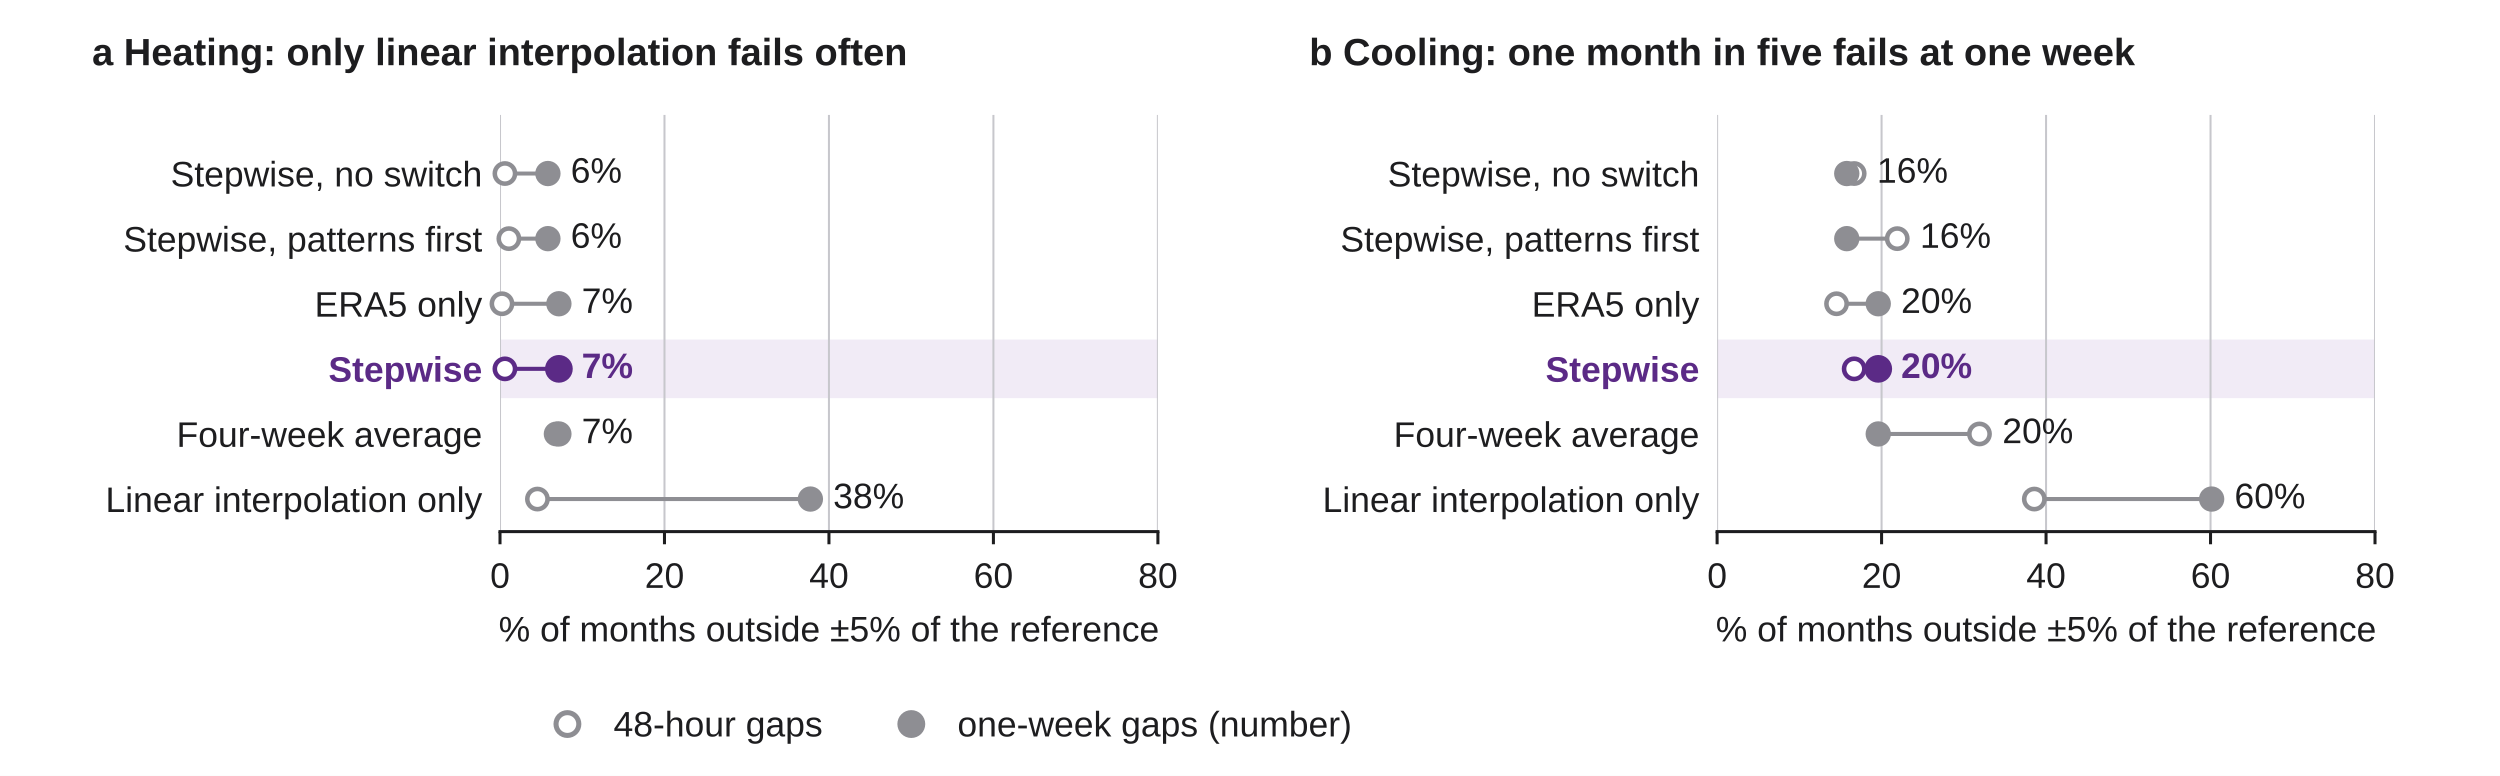
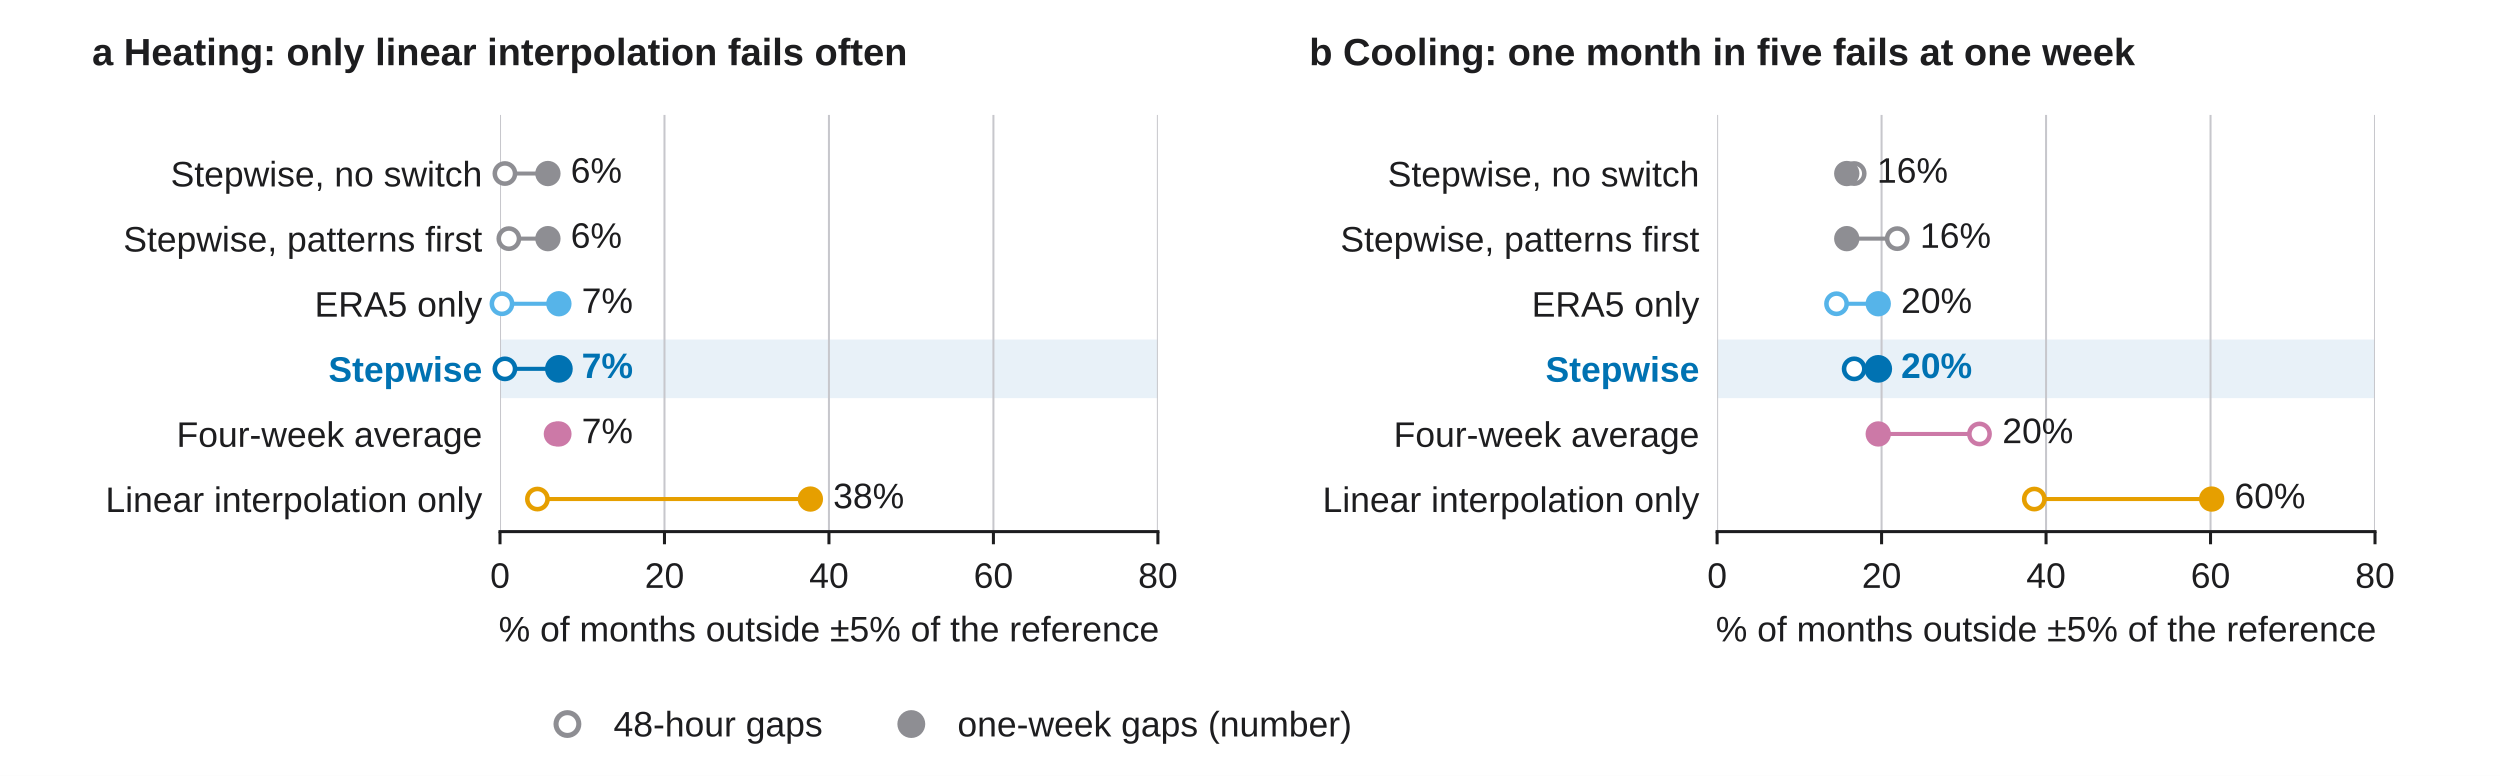
<svg xmlns="http://www.w3.org/2000/svg" xmlns:xlink="http://www.w3.org/1999/xlink" width="493.228pt" height="153.071pt" viewBox="0 0 493.228 153.071" version="1.1">
  <defs>
    <style type="text/css">*{stroke-linejoin: round; stroke-linecap: butt}</style>
  </defs>
  <g id="figure_1">
    <g id="patch_1">
      <path d="M 0 153.071  L 493.228 153.071  L 493.228 0  L 0 0  z " style="fill: #ffffff" />
    </g>
    <g id="axes_1">
      <g id="patch_2">
        <path d="M 98.646 104.882  L 228.443 104.882  L 228.443 22.677  L 98.646 22.677  z " style="fill: #ffffff" />
      </g>
      <g id="patch_3">
-         <path d="M 98.646 66.991  L 228.443 66.991  L 228.443 78.551  L 98.646 78.551  z " clip-path="url(#pd509f15e32)" style="fill: #f1ebf6" />
+         <path d="M 98.646 66.991  L 228.443 66.991  L 228.443 78.551  L 98.646 78.551  z " clip-path="url(#pe3025703fb)" style="fill: #e8f1f8" />
      </g>
      <g id="matplotlib.axis_1">
        <g id="xtick_1">
          <g id="line2d_1">
-             <path d="M 98.646 104.882  L 98.646 22.677  " clip-path="url(#pd509f15e32)" style="fill: none; stroke: #c7c7cc; stroke-width: 0.4; stroke-linecap: square" />
+             <path d="M 98.646 104.882  L 98.646 22.677  " clip-path="url(#pe3025703fb)" style="fill: none; stroke: #c7c7cc; stroke-width: 0.4; stroke-linecap: square" />
          </g>
          <g id="line2d_2">
            <defs>
-               <path id="m1ba250e849" d="M 0 0  L 0 2.5  " style="stroke: #1d1d1f; stroke-width: 0.6" />
+               <path id="m3021556d1d" d="M 0 0  L 0 2.5  " style="stroke: #1d1d1f; stroke-width: 0.6" />
            </defs>
            <g>
-               <use xlink:href="#m1ba250e849" x="98.646" y="104.882" style="fill: #1d1d1f; stroke: #1d1d1f; stroke-width: 0.6" />
+               <use xlink:href="#m3021556d1d" x="98.646" y="104.882" style="fill: #1d1d1f; stroke: #1d1d1f; stroke-width: 0.6" />
            </g>
          </g>
          <g id="text_1">
            <text style="font-size: 7px; font-family: 'Arial', 'Helvetica', 'Liberation Sans', 'DejaVu Sans', sans-serif; text-anchor: middle; fill: #1d1d1f" x="98.646" y="115.978" transform="rotate(-0 98.64567 115.9781)">0</text>
          </g>
        </g>
        <g id="xtick_2">
          <g id="line2d_3">
-             <path d="M 131.095 104.882  L 131.095 22.677  " clip-path="url(#pd509f15e32)" style="fill: none; stroke: #c7c7cc; stroke-width: 0.4; stroke-linecap: square" />
+             <path d="M 131.095 104.882  L 131.095 22.677  " clip-path="url(#pe3025703fb)" style="fill: none; stroke: #c7c7cc; stroke-width: 0.4; stroke-linecap: square" />
          </g>
          <g id="line2d_4">
            <g>
-               <use xlink:href="#m1ba250e849" x="131.095" y="104.882" style="fill: #1d1d1f; stroke: #1d1d1f; stroke-width: 0.6" />
+               <use xlink:href="#m3021556d1d" x="131.095" y="104.882" style="fill: #1d1d1f; stroke: #1d1d1f; stroke-width: 0.6" />
            </g>
          </g>
          <g id="text_2">
            <text style="font-size: 7px; font-family: 'Arial', 'Helvetica', 'Liberation Sans', 'DejaVu Sans', sans-serif; text-anchor: middle; fill: #1d1d1f" x="131.095" y="115.978" transform="rotate(-0 131.0949 115.9781)">20</text>
          </g>
        </g>
        <g id="xtick_3">
          <g id="line2d_5">
-             <path d="M 163.544 104.882  L 163.544 22.677  " clip-path="url(#pd509f15e32)" style="fill: none; stroke: #c7c7cc; stroke-width: 0.4; stroke-linecap: square" />
+             <path d="M 163.544 104.882  L 163.544 22.677  " clip-path="url(#pe3025703fb)" style="fill: none; stroke: #c7c7cc; stroke-width: 0.4; stroke-linecap: square" />
          </g>
          <g id="line2d_6">
            <g>
-               <use xlink:href="#m1ba250e849" x="163.544" y="104.882" style="fill: #1d1d1f; stroke: #1d1d1f; stroke-width: 0.6" />
+               <use xlink:href="#m3021556d1d" x="163.544" y="104.882" style="fill: #1d1d1f; stroke: #1d1d1f; stroke-width: 0.6" />
            </g>
          </g>
          <g id="text_3">
            <text style="font-size: 7px; font-family: 'Arial', 'Helvetica', 'Liberation Sans', 'DejaVu Sans', sans-serif; text-anchor: middle; fill: #1d1d1f" x="163.544" y="115.978" transform="rotate(-0 163.5441 115.9781)">40</text>
          </g>
        </g>
        <g id="xtick_4">
          <g id="line2d_7">
-             <path d="M 195.993 104.882  L 195.993 22.677  " clip-path="url(#pd509f15e32)" style="fill: none; stroke: #c7c7cc; stroke-width: 0.4; stroke-linecap: square" />
+             <path d="M 195.993 104.882  L 195.993 22.677  " clip-path="url(#pe3025703fb)" style="fill: none; stroke: #c7c7cc; stroke-width: 0.4; stroke-linecap: square" />
          </g>
          <g id="line2d_8">
            <g>
-               <use xlink:href="#m1ba250e849" x="195.993" y="104.882" style="fill: #1d1d1f; stroke: #1d1d1f; stroke-width: 0.6" />
+               <use xlink:href="#m3021556d1d" x="195.993" y="104.882" style="fill: #1d1d1f; stroke: #1d1d1f; stroke-width: 0.6" />
            </g>
          </g>
          <g id="text_4">
            <text style="font-size: 7px; font-family: 'Arial', 'Helvetica', 'Liberation Sans', 'DejaVu Sans', sans-serif; text-anchor: middle; fill: #1d1d1f" x="195.993" y="115.978" transform="rotate(-0 195.9934 115.9781)">60</text>
          </g>
        </g>
        <g id="xtick_5">
          <g id="line2d_9">
-             <path d="M 228.443 104.882  L 228.443 22.677  " clip-path="url(#pd509f15e32)" style="fill: none; stroke: #c7c7cc; stroke-width: 0.4; stroke-linecap: square" />
+             <path d="M 228.443 104.882  L 228.443 22.677  " clip-path="url(#pe3025703fb)" style="fill: none; stroke: #c7c7cc; stroke-width: 0.4; stroke-linecap: square" />
          </g>
          <g id="line2d_10">
            <g>
-               <use xlink:href="#m1ba250e849" x="228.443" y="104.882" style="fill: #1d1d1f; stroke: #1d1d1f; stroke-width: 0.6" />
+               <use xlink:href="#m3021556d1d" x="228.443" y="104.882" style="fill: #1d1d1f; stroke: #1d1d1f; stroke-width: 0.6" />
            </g>
          </g>
          <g id="text_5">
            <text style="font-size: 7px; font-family: 'Arial', 'Helvetica', 'Liberation Sans', 'DejaVu Sans', sans-serif; text-anchor: middle; fill: #1d1d1f" x="228.443" y="115.978" transform="rotate(-0 228.4426 115.9781)">80</text>
          </g>
        </g>
        <g id="text_6">
          <text style="font-size: 7px; font-family: 'Arial', 'Helvetica', 'Liberation Sans', 'DejaVu Sans', sans-serif; text-anchor: middle; fill: #1d1d1f" x="163.544" y="126.547" transform="rotate(-0 163.5441 126.5474)">% of months outside ±5% of the reference</text>
        </g>
      </g>
      <g id="matplotlib.axis_2">
        <g id="ytick_1">
          <g id="line2d_11" />
          <g id="text_7">
            <text style="font-size: 7px; font-family: 'Arial', 'Helvetica', 'Liberation Sans', 'DejaVu Sans', sans-serif; text-anchor: end; fill: #1d1d1f" x="95.146" y="36.785" transform="rotate(-0 95.14567 36.7853)">Stepwise, no switch</text>
          </g>
        </g>
        <g id="ytick_2">
          <g id="line2d_12" />
          <g id="text_8">
            <text style="font-size: 7px; font-family: 'Arial', 'Helvetica', 'Liberation Sans', 'DejaVu Sans', sans-serif; text-anchor: end; fill: #1d1d1f" x="95.146" y="49.63" transform="rotate(-0 95.14567 49.62979)">Stepwise, patterns first</text>
          </g>
        </g>
        <g id="ytick_3">
          <g id="line2d_13" />
          <g id="text_9">
            <text style="font-size: 7px; font-family: 'Arial', 'Helvetica', 'Liberation Sans', 'DejaVu Sans', sans-serif; text-anchor: end; fill: #1d1d1f" x="95.146" y="62.474" transform="rotate(-0 95.14567 62.47428)">ERA5 only</text>
          </g>
        </g>
        <g id="ytick_4">
          <g id="line2d_14" />
          <g id="text_10">
-             <text style="font-weight: 700; font-size: 7px; font-family: 'Arial', 'Helvetica', 'Liberation Sans', 'DejaVu Sans', sans-serif; text-anchor: end; fill: #5b2a86" x="95.146" y="75.319" transform="rotate(-0 95.14567 75.31876)">Stepwise</text>
+             <text style="font-weight: 700; font-size: 7px; font-family: 'Arial', 'Helvetica', 'Liberation Sans', 'DejaVu Sans', sans-serif; text-anchor: end; fill: #0072b2" x="95.146" y="75.319" transform="rotate(-0 95.14567 75.31876)">Stepwise</text>
          </g>
        </g>
        <g id="ytick_5">
          <g id="line2d_15" />
          <g id="text_11">
            <text style="font-size: 7px; font-family: 'Arial', 'Helvetica', 'Liberation Sans', 'DejaVu Sans', sans-serif; text-anchor: end; fill: #1d1d1f" x="95.146" y="88.163" transform="rotate(-0 95.14567 88.16325)">Four-week average</text>
          </g>
        </g>
        <g id="ytick_6">
          <g id="line2d_16" />
          <g id="text_12">
            <text style="font-size: 7px; font-family: 'Arial', 'Helvetica', 'Liberation Sans', 'DejaVu Sans', sans-serif; text-anchor: end; fill: #1d1d1f" x="95.146" y="101.008" transform="rotate(-0 95.14567 101.0077)">Linear interpolation only</text>
          </g>
        </g>
      </g>
      <g id="line2d_17">
-         <path d="M 99.617 34.237  L 108.097 34.237  " clip-path="url(#pd509f15e32)" style="fill: none; stroke: #8e8e93; stroke-width: 0.8; stroke-linecap: square" />
+         <path d="M 99.617 34.237  L 108.097 34.237  " clip-path="url(#pe3025703fb)" style="fill: none; stroke: #8e8e93; stroke-width: 0.8; stroke-linecap: square" />
      </g>
      <g id="line2d_18">
-         <path d="M 100.394 47.082  L 108.097 47.082  " clip-path="url(#pd509f15e32)" style="fill: none; stroke: #8e8e93; stroke-width: 0.8; stroke-linecap: square" />
+         <path d="M 100.394 47.082  L 108.097 47.082  " clip-path="url(#pe3025703fb)" style="fill: none; stroke: #8e8e93; stroke-width: 0.8; stroke-linecap: square" />
      </g>
      <g id="line2d_19">
-         <path d="M 99.034 59.926  L 110.263 59.926  " clip-path="url(#pd509f15e32)" style="fill: none; stroke: #8e8e93; stroke-width: 0.8; stroke-linecap: square" />
+         <path d="M 99.034 59.926  L 110.263 59.926  " clip-path="url(#pe3025703fb)" style="fill: none; stroke: #56b4e9; stroke-width: 0.8; stroke-linecap: square" />
      </g>
      <g id="line2d_20">
-         <path d="M 99.617 72.771  L 110.263 72.771  " clip-path="url(#pd509f15e32)" style="fill: none; stroke: #5b2a86; stroke-width: 0.8; stroke-linecap: square" />
+         <path d="M 99.617 72.771  L 110.263 72.771  " clip-path="url(#pe3025703fb)" style="fill: none; stroke: #0072b2; stroke-width: 0.8; stroke-linecap: square" />
      </g>
      <g id="line2d_21">
-         <path d="M 109.721 85.615  L 110.263 85.615  " clip-path="url(#pd509f15e32)" style="fill: none; stroke: #8e8e93; stroke-width: 0.8; stroke-linecap: square" />
+         <path d="M 109.721 85.615  L 110.263 85.615  " clip-path="url(#pe3025703fb)" style="fill: none; stroke: #cc79a7; stroke-width: 0.8; stroke-linecap: square" />
      </g>
      <g id="line2d_22">
-         <path d="M 106.029 98.46  L 159.882 98.46  " clip-path="url(#pd509f15e32)" style="fill: none; stroke: #8e8e93; stroke-width: 0.8; stroke-linecap: square" />
+         <path d="M 106.029 98.46  L 159.882 98.46  " clip-path="url(#pe3025703fb)" style="fill: none; stroke: #e69f00; stroke-width: 0.8; stroke-linecap: square" />
      </g>
      <g id="patch_4">
        <path d="M 98.646 104.882  L 228.443 104.882  " style="fill: none; stroke: #1d1d1f; stroke-width: 0.6; stroke-linejoin: miter; stroke-linecap: square" />
      </g>
      <g id="PathCollection_1">
        <defs>
-           <path id="mfcb4df7b81" d="M 0 2  C 0.53 2 1.039 1.789 1.414 1.414  C 1.789 1.039 2 0.53 2 0  C 2 -0.53 1.789 -1.039 1.414 -1.414  C 1.039 -1.789 0.53 -2 0 -2  C -0.53 -2 -1.039 -1.789 -1.414 -1.414  C -1.789 -1.039 -2 -0.53 -2 0  C -2 0.53 -1.789 1.039 -1.414 1.414  C -1.039 1.789 -0.53 2 0 2  z " style="stroke: #8e8e93; stroke-width: 0.9" />
-         </defs>
-         <g>
-           <use xlink:href="#mfcb4df7b81" x="99.617" y="34.237" style="fill: #ffffff; stroke: #8e8e93; stroke-width: 0.9" />
+           <path id="m2407b9c742" d="M 0 2  C 0.53 2 1.039 1.789 1.414 1.414  C 1.789 1.039 2 0.53 2 0  C 2 -0.53 1.789 -1.039 1.414 -1.414  C 1.039 -1.789 0.53 -2 0 -2  C -0.53 -2 -1.039 -1.789 -1.414 -1.414  C -1.789 -1.039 -2 -0.53 -2 0  C -2 0.53 -1.789 1.039 -1.414 1.414  C -1.039 1.789 -0.53 2 0 2  z " style="stroke: #8e8e93; stroke-width: 0.9" />
+         </defs>
+         <g>
+           <use xlink:href="#m2407b9c742" x="99.617" y="34.237" style="fill: #ffffff; stroke: #8e8e93; stroke-width: 0.9" />
        </g>
      </g>
      <g id="text_13">
        <text style="font-size: 7px; font-family: 'Arial', 'Helvetica', 'Liberation Sans', 'DejaVu Sans', sans-serif; text-anchor: start; fill: #1d1d1f" x="112.597" y="36.049" transform="rotate(-0 112.5968 36.04873)">6%</text>
      </g>
      <g id="PathCollection_2">
        <g>
-           <use xlink:href="#mfcb4df7b81" x="100.394" y="47.082" style="fill: #ffffff; stroke: #8e8e93; stroke-width: 0.9" />
+           <use xlink:href="#m2407b9c742" x="100.394" y="47.082" style="fill: #ffffff; stroke: #8e8e93; stroke-width: 0.9" />
        </g>
      </g>
      <g id="text_14">
        <text style="font-size: 7px; font-family: 'Arial', 'Helvetica', 'Liberation Sans', 'DejaVu Sans', sans-serif; text-anchor: start; fill: #1d1d1f" x="112.597" y="48.893" transform="rotate(-0 112.5968 48.89322)">6%</text>
      </g>
      <g id="PathCollection_3">
-         <g>
-           <use xlink:href="#mfcb4df7b81" x="99.034" y="59.926" style="fill: #ffffff; stroke: #8e8e93; stroke-width: 0.9" />
+         <defs>
+           <path id="m14c22e9c49" d="M 0 2  C 0.53 2 1.039 1.789 1.414 1.414  C 1.789 1.039 2 0.53 2 0  C 2 -0.53 1.789 -1.039 1.414 -1.414  C 1.039 -1.789 0.53 -2 0 -2  C -0.53 -2 -1.039 -1.789 -1.414 -1.414  C -1.789 -1.039 -2 -0.53 -2 0  C -2 0.53 -1.789 1.039 -1.414 1.414  C -1.039 1.789 -0.53 2 0 2  z " style="stroke: #56b4e9; stroke-width: 0.9" />
+         </defs>
+         <g>
+           <use xlink:href="#m14c22e9c49" x="99.034" y="59.926" style="fill: #ffffff; stroke: #56b4e9; stroke-width: 0.9" />
        </g>
      </g>
      <g id="text_15">
        <text style="font-size: 7px; font-family: 'Arial', 'Helvetica', 'Liberation Sans', 'DejaVu Sans', sans-serif; text-anchor: start; fill: #1d1d1f" x="114.763" y="61.738" transform="rotate(-0 114.7628 61.7377)">7%</text>
      </g>
      <g id="PathCollection_4">
        <defs>
-           <path id="m662b9119f4" d="M 0 2  C 0.53 2 1.039 1.789 1.414 1.414  C 1.789 1.039 2 0.53 2 0  C 2 -0.53 1.789 -1.039 1.414 -1.414  C 1.039 -1.789 0.53 -2 0 -2  C -0.53 -2 -1.039 -1.789 -1.414 -1.414  C -1.789 -1.039 -2 -0.53 -2 0  C -2 0.53 -1.789 1.039 -1.414 1.414  C -1.039 1.789 -0.53 2 0 2  z " style="stroke: #5b2a86; stroke-width: 0.9" />
-         </defs>
-         <g>
-           <use xlink:href="#m662b9119f4" x="99.617" y="72.771" style="fill: #ffffff; stroke: #5b2a86; stroke-width: 0.9" />
+           <path id="ma7cb1d9813" d="M 0 2  C 0.53 2 1.039 1.789 1.414 1.414  C 1.789 1.039 2 0.53 2 0  C 2 -0.53 1.789 -1.039 1.414 -1.414  C 1.039 -1.789 0.53 -2 0 -2  C -0.53 -2 -1.039 -1.789 -1.414 -1.414  C -1.789 -1.039 -2 -0.53 -2 0  C -2 0.53 -1.789 1.039 -1.414 1.414  C -1.039 1.789 -0.53 2 0 2  z " style="stroke: #0072b2; stroke-width: 0.9" />
+         </defs>
+         <g>
+           <use xlink:href="#ma7cb1d9813" x="99.617" y="72.771" style="fill: #ffffff; stroke: #0072b2; stroke-width: 0.9" />
        </g>
      </g>
      <g id="text_16">
-         <text style="font-weight: 700; font-size: 7px; font-family: 'Arial', 'Helvetica', 'Liberation Sans', 'DejaVu Sans', sans-serif; text-anchor: start; fill: #5b2a86" x="114.763" y="74.582" transform="rotate(-0 114.7628 74.58219)">7%</text>
+         <text style="font-weight: 700; font-size: 7px; font-family: 'Arial', 'Helvetica', 'Liberation Sans', 'DejaVu Sans', sans-serif; text-anchor: start; fill: #0072b2" x="114.763" y="74.582" transform="rotate(-0 114.7628 74.58219)">7%</text>
      </g>
      <g id="PathCollection_5">
-         <g>
-           <use xlink:href="#mfcb4df7b81" x="109.721" y="85.615" style="fill: #ffffff; stroke: #8e8e93; stroke-width: 0.9" />
+         <defs>
+           <path id="m1d97758d85" d="M 0 2  C 0.53 2 1.039 1.789 1.414 1.414  C 1.789 1.039 2 0.53 2 0  C 2 -0.53 1.789 -1.039 1.414 -1.414  C 1.039 -1.789 0.53 -2 0 -2  C -0.53 -2 -1.039 -1.789 -1.414 -1.414  C -1.789 -1.039 -2 -0.53 -2 0  C -2 0.53 -1.789 1.039 -1.414 1.414  C -1.039 1.789 -0.53 2 0 2  z " style="stroke: #cc79a7; stroke-width: 0.9" />
+         </defs>
+         <g>
+           <use xlink:href="#m1d97758d85" x="109.721" y="85.615" style="fill: #ffffff; stroke: #cc79a7; stroke-width: 0.9" />
        </g>
      </g>
      <g id="text_17">
        <text style="font-size: 7px; font-family: 'Arial', 'Helvetica', 'Liberation Sans', 'DejaVu Sans', sans-serif; text-anchor: start; fill: #1d1d1f" x="114.763" y="87.427" transform="rotate(-0 114.7628 87.42668)">7%</text>
      </g>
      <g id="PathCollection_6">
-         <g>
-           <use xlink:href="#mfcb4df7b81" x="106.029" y="98.46" style="fill: #ffffff; stroke: #8e8e93; stroke-width: 0.9" />
+         <defs>
+           <path id="m941b00f7f2" d="M 0 2  C 0.53 2 1.039 1.789 1.414 1.414  C 1.789 1.039 2 0.53 2 0  C 2 -0.53 1.789 -1.039 1.414 -1.414  C 1.039 -1.789 0.53 -2 0 -2  C -0.53 -2 -1.039 -1.789 -1.414 -1.414  C -1.789 -1.039 -2 -0.53 -2 0  C -2 0.53 -1.789 1.039 -1.414 1.414  C -1.039 1.789 -0.53 2 0 2  z " style="stroke: #e69f00; stroke-width: 0.9" />
+         </defs>
+         <g>
+           <use xlink:href="#m941b00f7f2" x="106.029" y="98.46" style="fill: #ffffff; stroke: #e69f00; stroke-width: 0.9" />
        </g>
      </g>
      <g id="text_18">
        <text style="font-size: 7px; font-family: 'Arial', 'Helvetica', 'Liberation Sans', 'DejaVu Sans', sans-serif; text-anchor: start; fill: #1d1d1f" x="164.382" y="100.271" transform="rotate(-0 164.3818 100.2712)">38%</text>
      </g>
      <g id="text_19">
        <text style="font-weight: 700; font-size: 7.5px; font-family: 'Arial', 'Helvetica', 'Liberation Sans', 'DejaVu Sans', sans-serif; text-anchor: start; fill: #1d1d1f" x="18.172" y="12.868" transform="rotate(-0 18.17157 12.86763)">a  Heating: only linear interpolation fails often</text>
      </g>
      <g id="PathCollection_7">
        <defs>
-           <path id="mdb42d66bc3" d="M 0 2  C 0.53 2 1.039 1.789 1.414 1.414  C 1.789 1.039 2 0.53 2 0  C 2 -0.53 1.789 -1.039 1.414 -1.414  C 1.039 -1.789 0.53 -2 0 -2  C -0.53 -2 -1.039 -1.789 -1.414 -1.414  C -1.789 -1.039 -2 -0.53 -2 0  C -2 0.53 -1.789 1.039 -1.414 1.414  C -1.039 1.789 -0.53 2 0 2  z " style="stroke: #8e8e93" />
-         </defs>
-         <g>
-           <use xlink:href="#mdb42d66bc3" x="108.097" y="34.237" style="fill: #8e8e93; stroke: #8e8e93" />
+           <path id="mc1cc5b5735" d="M 0 2  C 0.53 2 1.039 1.789 1.414 1.414  C 1.789 1.039 2 0.53 2 0  C 2 -0.53 1.789 -1.039 1.414 -1.414  C 1.039 -1.789 0.53 -2 0 -2  C -0.53 -2 -1.039 -1.789 -1.414 -1.414  C -1.789 -1.039 -2 -0.53 -2 0  C -2 0.53 -1.789 1.039 -1.414 1.414  C -1.039 1.789 -0.53 2 0 2  z " style="stroke: #8e8e93" />
+         </defs>
+         <g>
+           <use xlink:href="#mc1cc5b5735" x="108.097" y="34.237" style="fill: #8e8e93; stroke: #8e8e93" />
        </g>
      </g>
      <g id="PathCollection_8">
        <g>
-           <use xlink:href="#mdb42d66bc3" x="108.097" y="47.082" style="fill: #8e8e93; stroke: #8e8e93" />
+           <use xlink:href="#mc1cc5b5735" x="108.097" y="47.082" style="fill: #8e8e93; stroke: #8e8e93" />
        </g>
      </g>
      <g id="PathCollection_9">
-         <g>
-           <use xlink:href="#mdb42d66bc3" x="110.263" y="59.926" style="fill: #8e8e93; stroke: #8e8e93" />
+         <defs>
+           <path id="m537f52b5a1" d="M 0 2  C 0.53 2 1.039 1.789 1.414 1.414  C 1.789 1.039 2 0.53 2 0  C 2 -0.53 1.789 -1.039 1.414 -1.414  C 1.039 -1.789 0.53 -2 0 -2  C -0.53 -2 -1.039 -1.789 -1.414 -1.414  C -1.789 -1.039 -2 -0.53 -2 0  C -2 0.53 -1.789 1.039 -1.414 1.414  C -1.039 1.789 -0.53 2 0 2  z " style="stroke: #56b4e9" />
+         </defs>
+         <g>
+           <use xlink:href="#m537f52b5a1" x="110.263" y="59.926" style="fill: #56b4e9; stroke: #56b4e9" />
        </g>
      </g>
      <g id="PathCollection_10">
        <defs>
-           <path id="mbb78cc9f8a" d="M 0 2.236  C 0.593 2.236 1.162 2 1.581 1.581  C 2 1.162 2.236 0.593 2.236 0  C 2.236 -0.593 2 -1.162 1.581 -1.581  C 1.162 -2 0.593 -2.236 0 -2.236  C -0.593 -2.236 -1.162 -2 -1.581 -1.581  C -2 -1.162 -2.236 -0.593 -2.236 0  C -2.236 0.593 -2 1.162 -1.581 1.581  C -1.162 2 -0.593 2.236 0 2.236  z " style="stroke: #5b2a86" />
-         </defs>
-         <g>
-           <use xlink:href="#mbb78cc9f8a" x="110.263" y="72.771" style="fill: #5b2a86; stroke: #5b2a86" />
+           <path id="m9a845964e6" d="M 0 2.236  C 0.593 2.236 1.162 2 1.581 1.581  C 2 1.162 2.236 0.593 2.236 0  C 2.236 -0.593 2 -1.162 1.581 -1.581  C 1.162 -2 0.593 -2.236 0 -2.236  C -0.593 -2.236 -1.162 -2 -1.581 -1.581  C -2 -1.162 -2.236 -0.593 -2.236 0  C -2.236 0.593 -2 1.162 -1.581 1.581  C -1.162 2 -0.593 2.236 0 2.236  z " style="stroke: #0072b2" />
+         </defs>
+         <g>
+           <use xlink:href="#m9a845964e6" x="110.263" y="72.771" style="fill: #0072b2; stroke: #0072b2" />
        </g>
      </g>
      <g id="PathCollection_11">
-         <g>
-           <use xlink:href="#mdb42d66bc3" x="110.263" y="85.615" style="fill: #8e8e93; stroke: #8e8e93" />
+         <defs>
+           <path id="m8968aa08f4" d="M 0 2  C 0.53 2 1.039 1.789 1.414 1.414  C 1.789 1.039 2 0.53 2 0  C 2 -0.53 1.789 -1.039 1.414 -1.414  C 1.039 -1.789 0.53 -2 0 -2  C -0.53 -2 -1.039 -1.789 -1.414 -1.414  C -1.789 -1.039 -2 -0.53 -2 0  C -2 0.53 -1.789 1.039 -1.414 1.414  C -1.039 1.789 -0.53 2 0 2  z " style="stroke: #cc79a7" />
+         </defs>
+         <g>
+           <use xlink:href="#m8968aa08f4" x="110.263" y="85.615" style="fill: #cc79a7; stroke: #cc79a7" />
        </g>
      </g>
      <g id="PathCollection_12">
-         <g>
-           <use xlink:href="#mdb42d66bc3" x="159.882" y="98.46" style="fill: #8e8e93; stroke: #8e8e93" />
+         <defs>
+           <path id="m26d15f0534" d="M 0 2  C 0.53 2 1.039 1.789 1.414 1.414  C 1.789 1.039 2 0.53 2 0  C 2 -0.53 1.789 -1.039 1.414 -1.414  C 1.039 -1.789 0.53 -2 0 -2  C -0.53 -2 -1.039 -1.789 -1.414 -1.414  C -1.789 -1.039 -2 -0.53 -2 0  C -2 0.53 -1.789 1.039 -1.414 1.414  C -1.039 1.789 -0.53 2 0 2  z " style="stroke: #e69f00" />
+         </defs>
+         <g>
+           <use xlink:href="#m26d15f0534" x="159.882" y="98.46" style="fill: #e69f00; stroke: #e69f00" />
        </g>
      </g>
    </g>
    <g id="axes_2">
      <g id="patch_5">
        <path d="M 338.77 104.882  L 468.567 104.882  L 468.567 22.677  L 338.77 22.677  z " style="fill: #ffffff" />
      </g>
      <g id="patch_6">
-         <path d="M 338.77 66.991  L 468.567 66.991  L 468.567 78.551  L 338.77 78.551  z " clip-path="url(#p16643c5fab)" style="fill: #f1ebf6" />
+         <path d="M 338.77 66.991  L 468.567 66.991  L 468.567 78.551  L 338.77 78.551  z " clip-path="url(#p4a4c802932)" style="fill: #e8f1f8" />
      </g>
      <g id="matplotlib.axis_3">
        <g id="xtick_6">
          <g id="line2d_23">
-             <path d="M 338.77 104.882  L 338.77 22.677  " clip-path="url(#p16643c5fab)" style="fill: none; stroke: #c7c7cc; stroke-width: 0.4; stroke-linecap: square" />
+             <path d="M 338.77 104.882  L 338.77 22.677  " clip-path="url(#p4a4c802932)" style="fill: none; stroke: #c7c7cc; stroke-width: 0.4; stroke-linecap: square" />
          </g>
          <g id="line2d_24">
            <g>
-               <use xlink:href="#m1ba250e849" x="338.77" y="104.882" style="fill: #1d1d1f; stroke: #1d1d1f; stroke-width: 0.6" />
+               <use xlink:href="#m3021556d1d" x="338.77" y="104.882" style="fill: #1d1d1f; stroke: #1d1d1f; stroke-width: 0.6" />
            </g>
          </g>
          <g id="text_20">
            <text style="font-size: 7px; font-family: 'Arial', 'Helvetica', 'Liberation Sans', 'DejaVu Sans', sans-serif; text-anchor: middle; fill: #1d1d1f" x="338.77" y="115.978" transform="rotate(-0 338.77 115.9781)">0</text>
          </g>
        </g>
        <g id="xtick_7">
          <g id="line2d_25">
-             <path d="M 371.219 104.882  L 371.219 22.677  " clip-path="url(#p16643c5fab)" style="fill: none; stroke: #c7c7cc; stroke-width: 0.4; stroke-linecap: square" />
+             <path d="M 371.219 104.882  L 371.219 22.677  " clip-path="url(#p4a4c802932)" style="fill: none; stroke: #c7c7cc; stroke-width: 0.4; stroke-linecap: square" />
          </g>
          <g id="line2d_26">
            <g>
-               <use xlink:href="#m1ba250e849" x="371.219" y="104.882" style="fill: #1d1d1f; stroke: #1d1d1f; stroke-width: 0.6" />
+               <use xlink:href="#m3021556d1d" x="371.219" y="104.882" style="fill: #1d1d1f; stroke: #1d1d1f; stroke-width: 0.6" />
            </g>
          </g>
          <g id="text_21">
            <text style="font-size: 7px; font-family: 'Arial', 'Helvetica', 'Liberation Sans', 'DejaVu Sans', sans-serif; text-anchor: middle; fill: #1d1d1f" x="371.219" y="115.978" transform="rotate(-0 371.2192 115.9781)">20</text>
          </g>
        </g>
        <g id="xtick_8">
          <g id="line2d_27">
-             <path d="M 403.668 104.882  L 403.668 22.677  " clip-path="url(#p16643c5fab)" style="fill: none; stroke: #c7c7cc; stroke-width: 0.4; stroke-linecap: square" />
+             <path d="M 403.668 104.882  L 403.668 22.677  " clip-path="url(#p4a4c802932)" style="fill: none; stroke: #c7c7cc; stroke-width: 0.4; stroke-linecap: square" />
          </g>
          <g id="line2d_28">
            <g>
-               <use xlink:href="#m1ba250e849" x="403.668" y="104.882" style="fill: #1d1d1f; stroke: #1d1d1f; stroke-width: 0.6" />
+               <use xlink:href="#m3021556d1d" x="403.668" y="104.882" style="fill: #1d1d1f; stroke: #1d1d1f; stroke-width: 0.6" />
            </g>
          </g>
          <g id="text_22">
            <text style="font-size: 7px; font-family: 'Arial', 'Helvetica', 'Liberation Sans', 'DejaVu Sans', sans-serif; text-anchor: middle; fill: #1d1d1f" x="403.668" y="115.978" transform="rotate(-0 403.6685 115.9781)">40</text>
          </g>
        </g>
        <g id="xtick_9">
          <g id="line2d_29">
-             <path d="M 436.118 104.882  L 436.118 22.677  " clip-path="url(#p16643c5fab)" style="fill: none; stroke: #c7c7cc; stroke-width: 0.4; stroke-linecap: square" />
+             <path d="M 436.118 104.882  L 436.118 22.677  " clip-path="url(#p4a4c802932)" style="fill: none; stroke: #c7c7cc; stroke-width: 0.4; stroke-linecap: square" />
          </g>
          <g id="line2d_30">
            <g>
-               <use xlink:href="#m1ba250e849" x="436.118" y="104.882" style="fill: #1d1d1f; stroke: #1d1d1f; stroke-width: 0.6" />
+               <use xlink:href="#m3021556d1d" x="436.118" y="104.882" style="fill: #1d1d1f; stroke: #1d1d1f; stroke-width: 0.6" />
            </g>
          </g>
          <g id="text_23">
            <text style="font-size: 7px; font-family: 'Arial', 'Helvetica', 'Liberation Sans', 'DejaVu Sans', sans-serif; text-anchor: middle; fill: #1d1d1f" x="436.118" y="115.978" transform="rotate(-0 436.1177 115.9781)">60</text>
          </g>
        </g>
        <g id="xtick_10">
          <g id="line2d_31">
-             <path d="M 468.567 104.882  L 468.567 22.677  " clip-path="url(#p16643c5fab)" style="fill: none; stroke: #c7c7cc; stroke-width: 0.4; stroke-linecap: square" />
+             <path d="M 468.567 104.882  L 468.567 22.677  " clip-path="url(#p4a4c802932)" style="fill: none; stroke: #c7c7cc; stroke-width: 0.4; stroke-linecap: square" />
          </g>
          <g id="line2d_32">
            <g>
-               <use xlink:href="#m1ba250e849" x="468.567" y="104.882" style="fill: #1d1d1f; stroke: #1d1d1f; stroke-width: 0.6" />
+               <use xlink:href="#m3021556d1d" x="468.567" y="104.882" style="fill: #1d1d1f; stroke: #1d1d1f; stroke-width: 0.6" />
            </g>
          </g>
          <g id="text_24">
            <text style="font-size: 7px; font-family: 'Arial', 'Helvetica', 'Liberation Sans', 'DejaVu Sans', sans-serif; text-anchor: middle; fill: #1d1d1f" x="468.567" y="115.978" transform="rotate(-0 468.5669 115.9781)">80</text>
          </g>
        </g>
        <g id="text_25">
          <text style="font-size: 7px; font-family: 'Arial', 'Helvetica', 'Liberation Sans', 'DejaVu Sans', sans-serif; text-anchor: middle; fill: #1d1d1f" x="403.668" y="126.547" transform="rotate(-0 403.6685 126.5474)">% of months outside ±5% of the reference</text>
        </g>
      </g>
      <g id="matplotlib.axis_4">
        <g id="ytick_7">
          <g id="line2d_33" />
          <g id="text_26">
            <text style="font-size: 7px; font-family: 'Arial', 'Helvetica', 'Liberation Sans', 'DejaVu Sans', sans-serif; text-anchor: end; fill: #1d1d1f" x="335.27" y="36.785" transform="rotate(-0 335.27 36.7853)">Stepwise, no switch</text>
          </g>
        </g>
        <g id="ytick_8">
          <g id="line2d_34" />
          <g id="text_27">
            <text style="font-size: 7px; font-family: 'Arial', 'Helvetica', 'Liberation Sans', 'DejaVu Sans', sans-serif; text-anchor: end; fill: #1d1d1f" x="335.27" y="49.63" transform="rotate(-0 335.27 49.62979)">Stepwise, patterns first</text>
          </g>
        </g>
        <g id="ytick_9">
          <g id="line2d_35" />
          <g id="text_28">
            <text style="font-size: 7px; font-family: 'Arial', 'Helvetica', 'Liberation Sans', 'DejaVu Sans', sans-serif; text-anchor: end; fill: #1d1d1f" x="335.27" y="62.474" transform="rotate(-0 335.27 62.47428)">ERA5 only</text>
          </g>
        </g>
        <g id="ytick_10">
          <g id="line2d_36" />
          <g id="text_29">
-             <text style="font-weight: 700; font-size: 7px; font-family: 'Arial', 'Helvetica', 'Liberation Sans', 'DejaVu Sans', sans-serif; text-anchor: end; fill: #5b2a86" x="335.27" y="75.319" transform="rotate(-0 335.27 75.31876)">Stepwise</text>
+             <text style="font-weight: 700; font-size: 7px; font-family: 'Arial', 'Helvetica', 'Liberation Sans', 'DejaVu Sans', sans-serif; text-anchor: end; fill: #0072b2" x="335.27" y="75.319" transform="rotate(-0 335.27 75.31876)">Stepwise</text>
          </g>
        </g>
        <g id="ytick_11">
          <g id="line2d_37" />
          <g id="text_30">
            <text style="font-size: 7px; font-family: 'Arial', 'Helvetica', 'Liberation Sans', 'DejaVu Sans', sans-serif; text-anchor: end; fill: #1d1d1f" x="335.27" y="88.163" transform="rotate(-0 335.27 88.16325)">Four-week average</text>
          </g>
        </g>
        <g id="ytick_12">
          <g id="line2d_38" />
          <g id="text_31">
            <text style="font-size: 7px; font-family: 'Arial', 'Helvetica', 'Liberation Sans', 'DejaVu Sans', sans-serif; text-anchor: end; fill: #1d1d1f" x="335.27" y="101.008" transform="rotate(-0 335.27 101.0077)">Linear interpolation only</text>
          </g>
        </g>
      </g>
      <g id="line2d_39">
-         <path d="M 365.811 34.237  L 364.349 34.237  " clip-path="url(#p16643c5fab)" style="fill: none; stroke: #8e8e93; stroke-width: 0.8; stroke-linecap: square" />
+         <path d="M 365.811 34.237  L 364.349 34.237  " clip-path="url(#p4a4c802932)" style="fill: none; stroke: #8e8e93; stroke-width: 0.8; stroke-linecap: square" />
      </g>
      <g id="line2d_40">
-         <path d="M 374.31 47.082  L 364.349 47.082  " clip-path="url(#p16643c5fab)" style="fill: none; stroke: #8e8e93; stroke-width: 0.8; stroke-linecap: square" />
+         <path d="M 374.31 47.082  L 364.349 47.082  " clip-path="url(#p4a4c802932)" style="fill: none; stroke: #8e8e93; stroke-width: 0.8; stroke-linecap: square" />
      </g>
      <g id="line2d_41">
-         <path d="M 362.334 59.926  L 370.561 59.926  " clip-path="url(#p16643c5fab)" style="fill: none; stroke: #8e8e93; stroke-width: 0.8; stroke-linecap: square" />
+         <path d="M 362.334 59.926  L 370.561 59.926  " clip-path="url(#p4a4c802932)" style="fill: none; stroke: #56b4e9; stroke-width: 0.8; stroke-linecap: square" />
      </g>
      <g id="line2d_42">
-         <path d="M 365.811 72.771  L 370.561 72.771  " clip-path="url(#p16643c5fab)" style="fill: none; stroke: #5b2a86; stroke-width: 0.8; stroke-linecap: square" />
+         <path d="M 365.811 72.771  L 370.561 72.771  " clip-path="url(#p4a4c802932)" style="fill: none; stroke: #0072b2; stroke-width: 0.8; stroke-linecap: square" />
      </g>
      <g id="line2d_43">
-         <path d="M 390.534 85.615  L 370.561 85.615  " clip-path="url(#p16643c5fab)" style="fill: none; stroke: #8e8e93; stroke-width: 0.8; stroke-linecap: square" />
+         <path d="M 390.534 85.615  L 370.561 85.615  " clip-path="url(#p4a4c802932)" style="fill: none; stroke: #cc79a7; stroke-width: 0.8; stroke-linecap: square" />
      </g>
      <g id="line2d_44">
-         <path d="M 401.351 98.46  L 436.337 98.46  " clip-path="url(#p16643c5fab)" style="fill: none; stroke: #8e8e93; stroke-width: 0.8; stroke-linecap: square" />
+         <path d="M 401.351 98.46  L 436.337 98.46  " clip-path="url(#p4a4c802932)" style="fill: none; stroke: #e69f00; stroke-width: 0.8; stroke-linecap: square" />
      </g>
      <g id="patch_7">
        <path d="M 338.77 104.882  L 468.567 104.882  " style="fill: none; stroke: #1d1d1f; stroke-width: 0.6; stroke-linejoin: miter; stroke-linecap: square" />
      </g>
      <g id="PathCollection_13">
        <g>
-           <use xlink:href="#mfcb4df7b81" x="365.811" y="34.237" style="fill: #ffffff; stroke: #8e8e93; stroke-width: 0.9" />
+           <use xlink:href="#m2407b9c742" x="365.811" y="34.237" style="fill: #ffffff; stroke: #8e8e93; stroke-width: 0.9" />
        </g>
      </g>
      <g id="text_32">
        <text style="font-size: 7px; font-family: 'Arial', 'Helvetica', 'Liberation Sans', 'DejaVu Sans', sans-serif; text-anchor: start; fill: #1d1d1f" x="370.311" y="36.049" transform="rotate(-0 370.3111 36.04873)">16%</text>
      </g>
      <g id="PathCollection_14">
        <g>
-           <use xlink:href="#mfcb4df7b81" x="374.31" y="47.082" style="fill: #ffffff; stroke: #8e8e93; stroke-width: 0.9" />
+           <use xlink:href="#m2407b9c742" x="374.31" y="47.082" style="fill: #ffffff; stroke: #8e8e93; stroke-width: 0.9" />
        </g>
      </g>
      <g id="text_33">
        <text style="font-size: 7px; font-family: 'Arial', 'Helvetica', 'Liberation Sans', 'DejaVu Sans', sans-serif; text-anchor: start; fill: #1d1d1f" x="378.81" y="48.893" transform="rotate(-0 378.8097 48.89322)">16%</text>
      </g>
      <g id="PathCollection_15">
        <g>
-           <use xlink:href="#mfcb4df7b81" x="362.334" y="59.926" style="fill: #ffffff; stroke: #8e8e93; stroke-width: 0.9" />
+           <use xlink:href="#m14c22e9c49" x="362.334" y="59.926" style="fill: #ffffff; stroke: #56b4e9; stroke-width: 0.9" />
        </g>
      </g>
      <g id="text_34">
        <text style="font-size: 7px; font-family: 'Arial', 'Helvetica', 'Liberation Sans', 'DejaVu Sans', sans-serif; text-anchor: start; fill: #1d1d1f" x="375.061" y="61.738" transform="rotate(-0 375.0615 61.7377)">20%</text>
      </g>
      <g id="PathCollection_16">
        <g>
-           <use xlink:href="#m662b9119f4" x="365.811" y="72.771" style="fill: #ffffff; stroke: #5b2a86; stroke-width: 0.9" />
+           <use xlink:href="#ma7cb1d9813" x="365.811" y="72.771" style="fill: #ffffff; stroke: #0072b2; stroke-width: 0.9" />
        </g>
      </g>
      <g id="text_35">
-         <text style="font-weight: 700; font-size: 7px; font-family: 'Arial', 'Helvetica', 'Liberation Sans', 'DejaVu Sans', sans-serif; text-anchor: start; fill: #5b2a86" x="375.061" y="74.582" transform="rotate(-0 375.0615 74.58219)">20%</text>
+         <text style="font-weight: 700; font-size: 7px; font-family: 'Arial', 'Helvetica', 'Liberation Sans', 'DejaVu Sans', sans-serif; text-anchor: start; fill: #0072b2" x="375.061" y="74.582" transform="rotate(-0 375.0615 74.58219)">20%</text>
      </g>
      <g id="PathCollection_17">
        <g>
-           <use xlink:href="#mfcb4df7b81" x="390.534" y="85.615" style="fill: #ffffff; stroke: #8e8e93; stroke-width: 0.9" />
+           <use xlink:href="#m1d97758d85" x="390.534" y="85.615" style="fill: #ffffff; stroke: #cc79a7; stroke-width: 0.9" />
        </g>
      </g>
      <g id="text_36">
        <text style="font-size: 7px; font-family: 'Arial', 'Helvetica', 'Liberation Sans', 'DejaVu Sans', sans-serif; text-anchor: start; fill: #1d1d1f" x="395.034" y="87.427" transform="rotate(-0 395.0343 87.42668)">20%</text>
      </g>
      <g id="PathCollection_18">
        <g>
-           <use xlink:href="#mfcb4df7b81" x="401.351" y="98.46" style="fill: #ffffff; stroke: #8e8e93; stroke-width: 0.9" />
+           <use xlink:href="#m941b00f7f2" x="401.351" y="98.46" style="fill: #ffffff; stroke: #e69f00; stroke-width: 0.9" />
        </g>
      </g>
      <g id="text_37">
        <text style="font-size: 7px; font-family: 'Arial', 'Helvetica', 'Liberation Sans', 'DejaVu Sans', sans-serif; text-anchor: start; fill: #1d1d1f" x="440.837" y="100.271" transform="rotate(-0 440.8369 100.2712)">60%</text>
      </g>
      <g id="text_38">
        <text style="font-weight: 700; font-size: 7.5px; font-family: 'Arial', 'Helvetica', 'Liberation Sans', 'DejaVu Sans', sans-serif; text-anchor: start; fill: #1d1d1f" x="258.296" y="12.868" transform="rotate(-0 258.2959 12.86763)">b  Cooling: one month in five fails at one week</text>
      </g>
      <g id="PathCollection_19">
        <g>
-           <use xlink:href="#mdb42d66bc3" x="364.349" y="34.237" style="fill: #8e8e93; stroke: #8e8e93" />
+           <use xlink:href="#mc1cc5b5735" x="364.349" y="34.237" style="fill: #8e8e93; stroke: #8e8e93" />
        </g>
      </g>
      <g id="PathCollection_20">
        <g>
-           <use xlink:href="#mdb42d66bc3" x="364.349" y="47.082" style="fill: #8e8e93; stroke: #8e8e93" />
+           <use xlink:href="#mc1cc5b5735" x="364.349" y="47.082" style="fill: #8e8e93; stroke: #8e8e93" />
        </g>
      </g>
      <g id="PathCollection_21">
        <g>
-           <use xlink:href="#mdb42d66bc3" x="370.561" y="59.926" style="fill: #8e8e93; stroke: #8e8e93" />
+           <use xlink:href="#m537f52b5a1" x="370.561" y="59.926" style="fill: #56b4e9; stroke: #56b4e9" />
        </g>
      </g>
      <g id="PathCollection_22">
        <g>
-           <use xlink:href="#mbb78cc9f8a" x="370.561" y="72.771" style="fill: #5b2a86; stroke: #5b2a86" />
+           <use xlink:href="#m9a845964e6" x="370.561" y="72.771" style="fill: #0072b2; stroke: #0072b2" />
        </g>
      </g>
      <g id="PathCollection_23">
        <g>
-           <use xlink:href="#mdb42d66bc3" x="370.561" y="85.615" style="fill: #8e8e93; stroke: #8e8e93" />
+           <use xlink:href="#m8968aa08f4" x="370.561" y="85.615" style="fill: #cc79a7; stroke: #cc79a7" />
        </g>
      </g>
      <g id="PathCollection_24">
        <g>
-           <use xlink:href="#mdb42d66bc3" x="436.337" y="98.46" style="fill: #8e8e93; stroke: #8e8e93" />
+           <use xlink:href="#m26d15f0534" x="436.337" y="98.46" style="fill: #e69f00; stroke: #e69f00" />
        </g>
      </g>
    </g>
    <g id="legend_1">
      <g id="line2d_45">
        <defs>
-           <path id="m39903b9bae" d="M 0 2.25  C 0.597 2.25 1.169 2.013 1.591 1.591  C 2.013 1.169 2.25 0.597 2.25 0  C 2.25 -0.597 2.013 -1.169 1.591 -1.591  C 1.169 -2.013 0.597 -2.25 0 -2.25  C -0.597 -2.25 -1.169 -2.013 -1.591 -1.591  C -2.013 -1.169 -2.25 -0.597 -2.25 0  C -2.25 0.597 -2.013 1.169 -1.591 1.591  C -1.169 2.013 -0.597 2.25 0 2.25  z " style="stroke: #8e8e93" />
-         </defs>
-         <g>
-           <use xlink:href="#m39903b9bae" x="111.946" y="142.848" style="fill: #ffffff; stroke: #8e8e93" />
+           <path id="m754e90fc2a" d="M 0 2.25  C 0.597 2.25 1.169 2.013 1.591 1.591  C 2.013 1.169 2.25 0.597 2.25 0  C 2.25 -0.597 2.013 -1.169 1.591 -1.591  C 1.169 -2.013 0.597 -2.25 0 -2.25  C -0.597 -2.25 -1.169 -2.013 -1.591 -1.591  C -2.013 -1.169 -2.25 -0.597 -2.25 0  C -2.25 0.597 -2.013 1.169 -1.591 1.591  C -1.169 2.013 -0.597 2.25 0 2.25  z " style="stroke: #8e8e93" />
+         </defs>
+         <g>
+           <use xlink:href="#m754e90fc2a" x="111.946" y="142.848" style="fill: #ffffff; stroke: #8e8e93" />
        </g>
      </g>
      <g id="text_39">
        <text style="font-size: 7px; font-family: 'Arial', 'Helvetica', 'Liberation Sans', 'DejaVu Sans', sans-serif; text-anchor: start; fill: #1d1d1f" x="121.046" y="145.298" transform="rotate(-0 121.0457 145.2977)">48-hour gaps</text>
      </g>
      <g id="line2d_46">
        <defs>
-           <path id="m38e65c3572" d="M 0 2.25  C 0.597 2.25 1.169 2.013 1.591 1.591  C 2.013 1.169 2.25 0.597 2.25 0  C 2.25 -0.597 2.013 -1.169 1.591 -1.591  C 1.169 -2.013 0.597 -2.25 0 -2.25  C -0.597 -2.25 -1.169 -2.013 -1.591 -1.591  C -2.013 -1.169 -2.25 -0.597 -2.25 0  C -2.25 0.597 -2.013 1.169 -1.591 1.591  C -1.169 2.013 -0.597 2.25 0 2.25  z " style="stroke: #8e8e93" />
-         </defs>
-         <g>
-           <use xlink:href="#m38e65c3572" x="179.793" y="142.848" style="fill: #8e8e93; stroke: #8e8e93" />
+           <path id="mcfb17e3ce5" d="M 0 2.25  C 0.597 2.25 1.169 2.013 1.591 1.591  C 2.013 1.169 2.25 0.597 2.25 0  C 2.25 -0.597 2.013 -1.169 1.591 -1.591  C 1.169 -2.013 0.597 -2.25 0 -2.25  C -0.597 -2.25 -1.169 -2.013 -1.591 -1.591  C -2.013 -1.169 -2.25 -0.597 -2.25 0  C -2.25 0.597 -2.013 1.169 -1.591 1.591  C -1.169 2.013 -0.597 2.25 0 2.25  z " style="stroke: #8e8e93" />
+         </defs>
+         <g>
+           <use xlink:href="#mcfb17e3ce5" x="179.793" y="142.848" style="fill: #8e8e93; stroke: #8e8e93" />
        </g>
      </g>
      <g id="text_40">
        <text style="font-size: 7px; font-family: 'Arial', 'Helvetica', 'Liberation Sans', 'DejaVu Sans', sans-serif; text-anchor: start; fill: #1d1d1f" x="188.893" y="145.298" transform="rotate(-0 188.8932 145.2977)">one-week gaps (number)</text>
      </g>
    </g>
  </g>
  <defs>
-     <clipPath id="pd509f15e32">
+     <clipPath id="pe3025703fb">
      <rect x="98.646" y="22.677" width="129.797" height="82.205" />
    </clipPath>
-     <clipPath id="p16643c5fab">
+     <clipPath id="p4a4c802932">
      <rect x="338.77" y="22.677" width="129.797" height="82.205" />
    </clipPath>
  </defs>
</svg>
